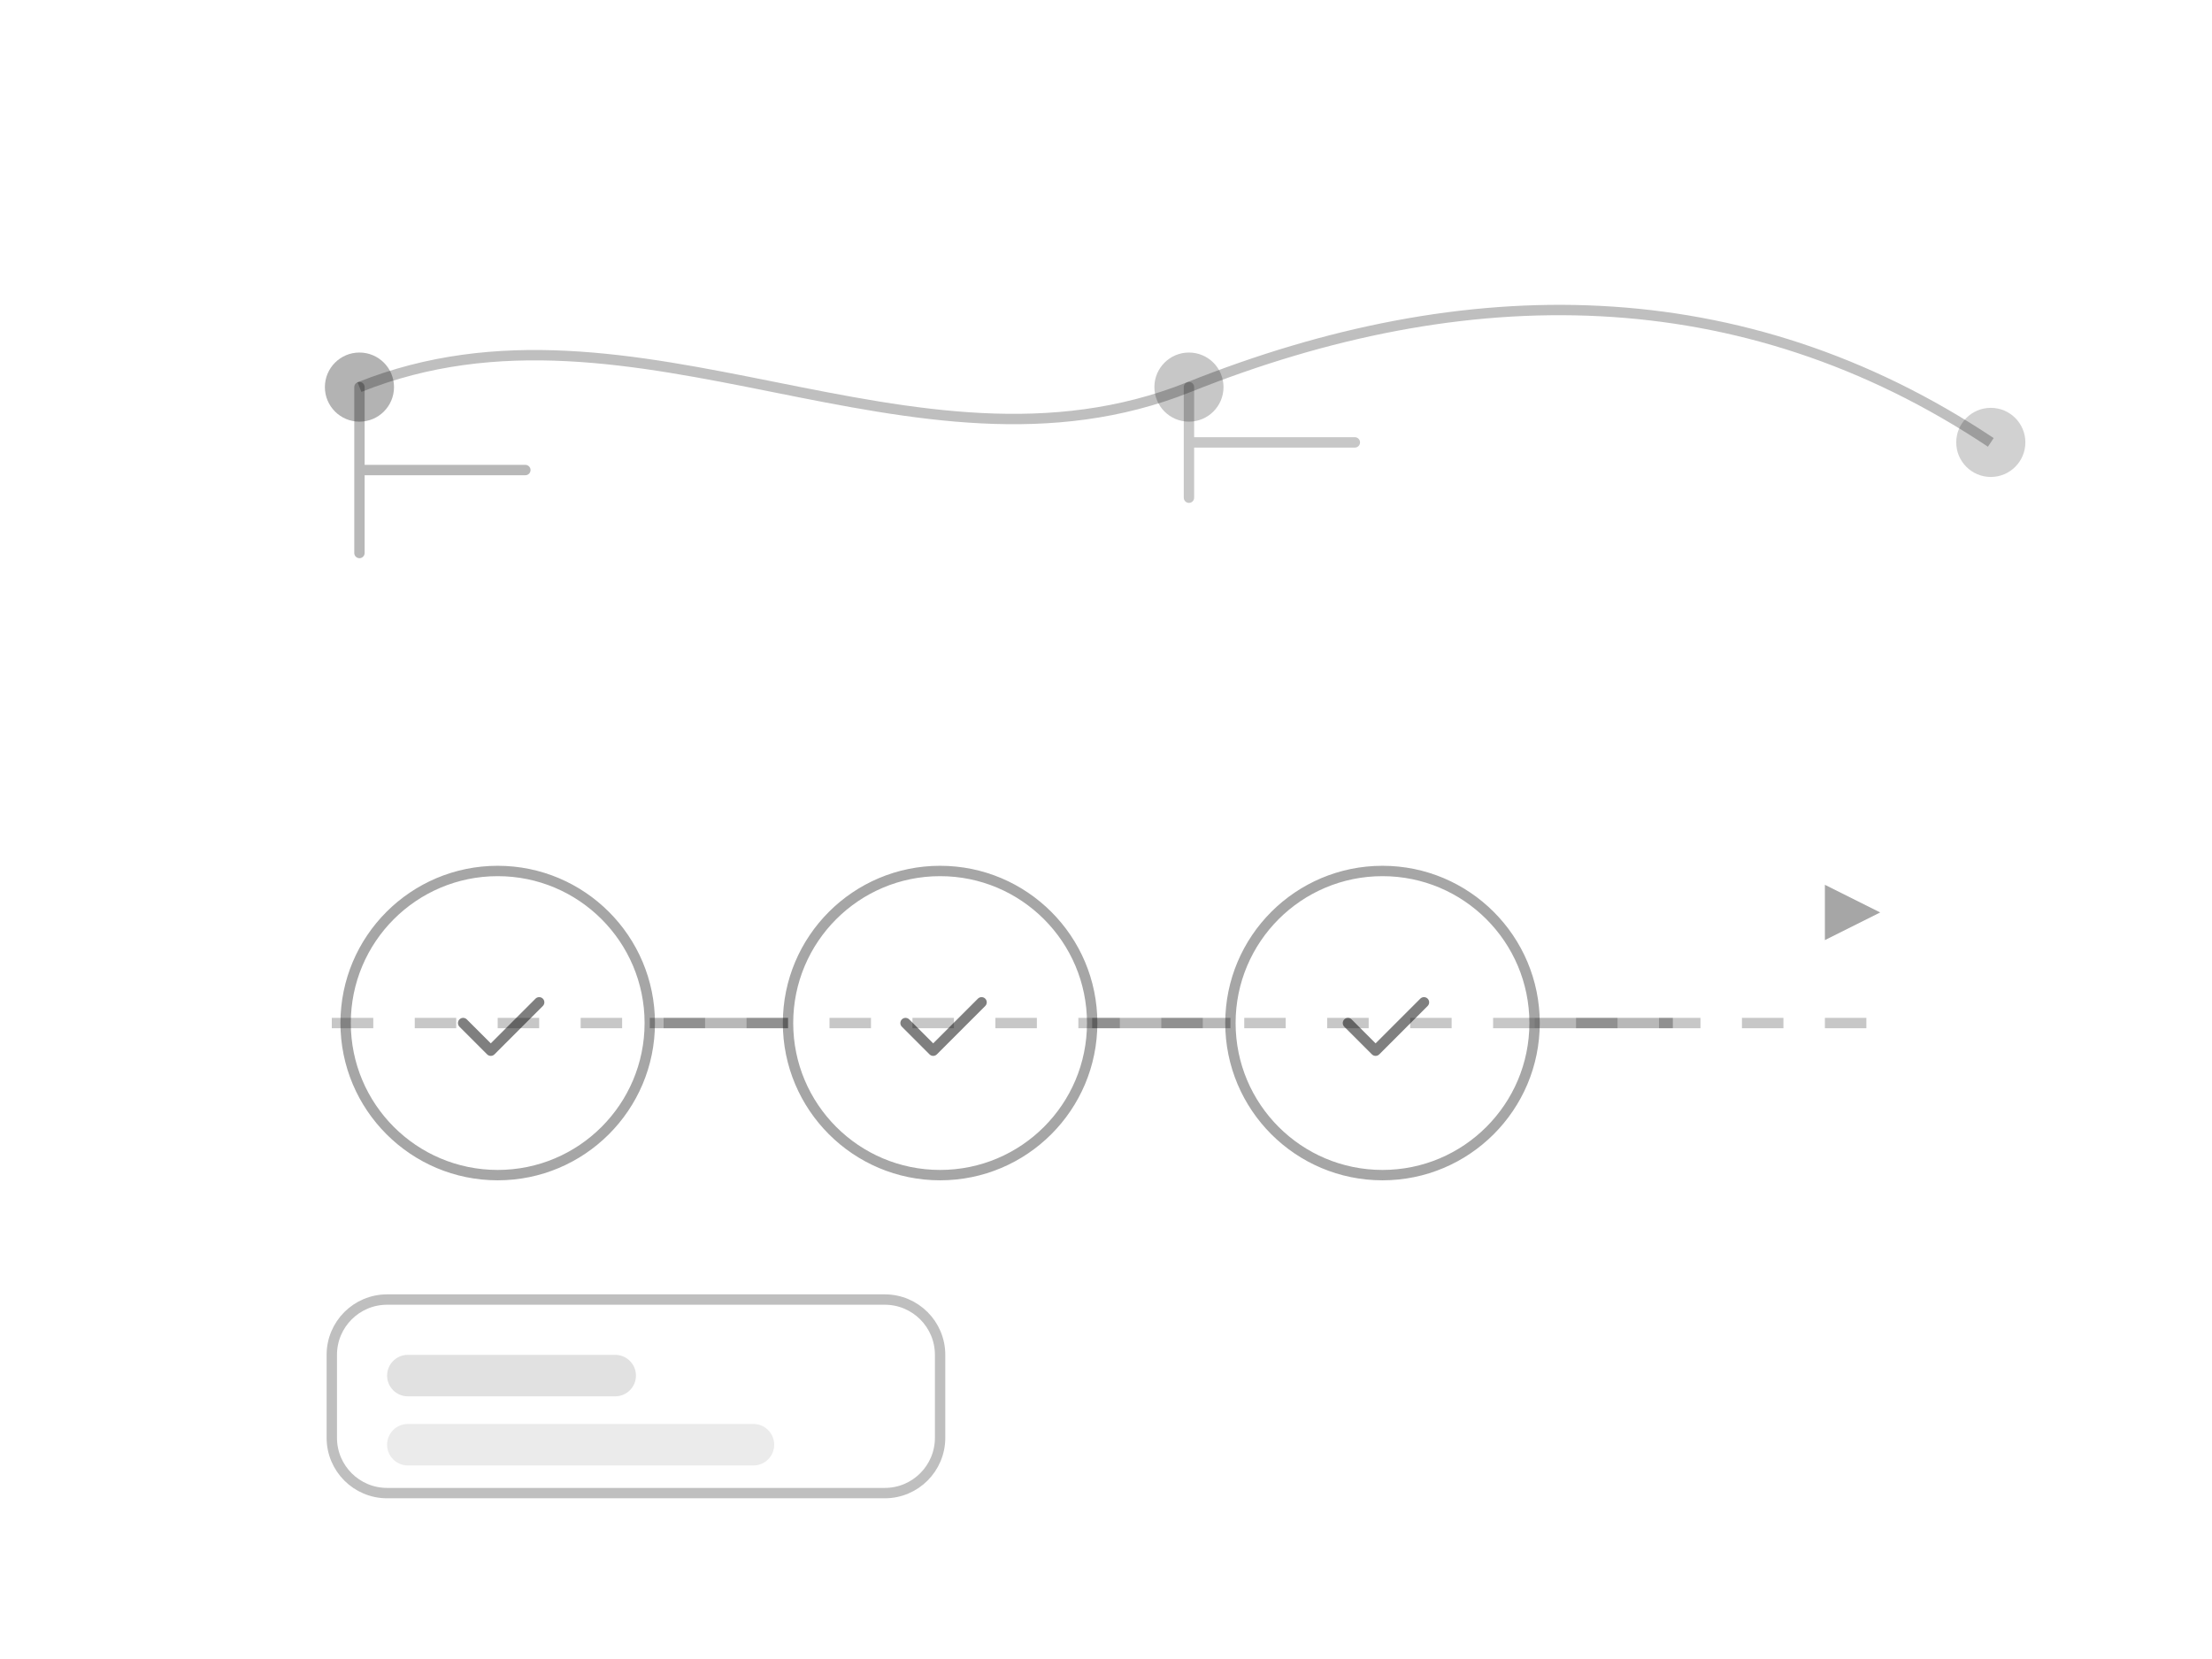
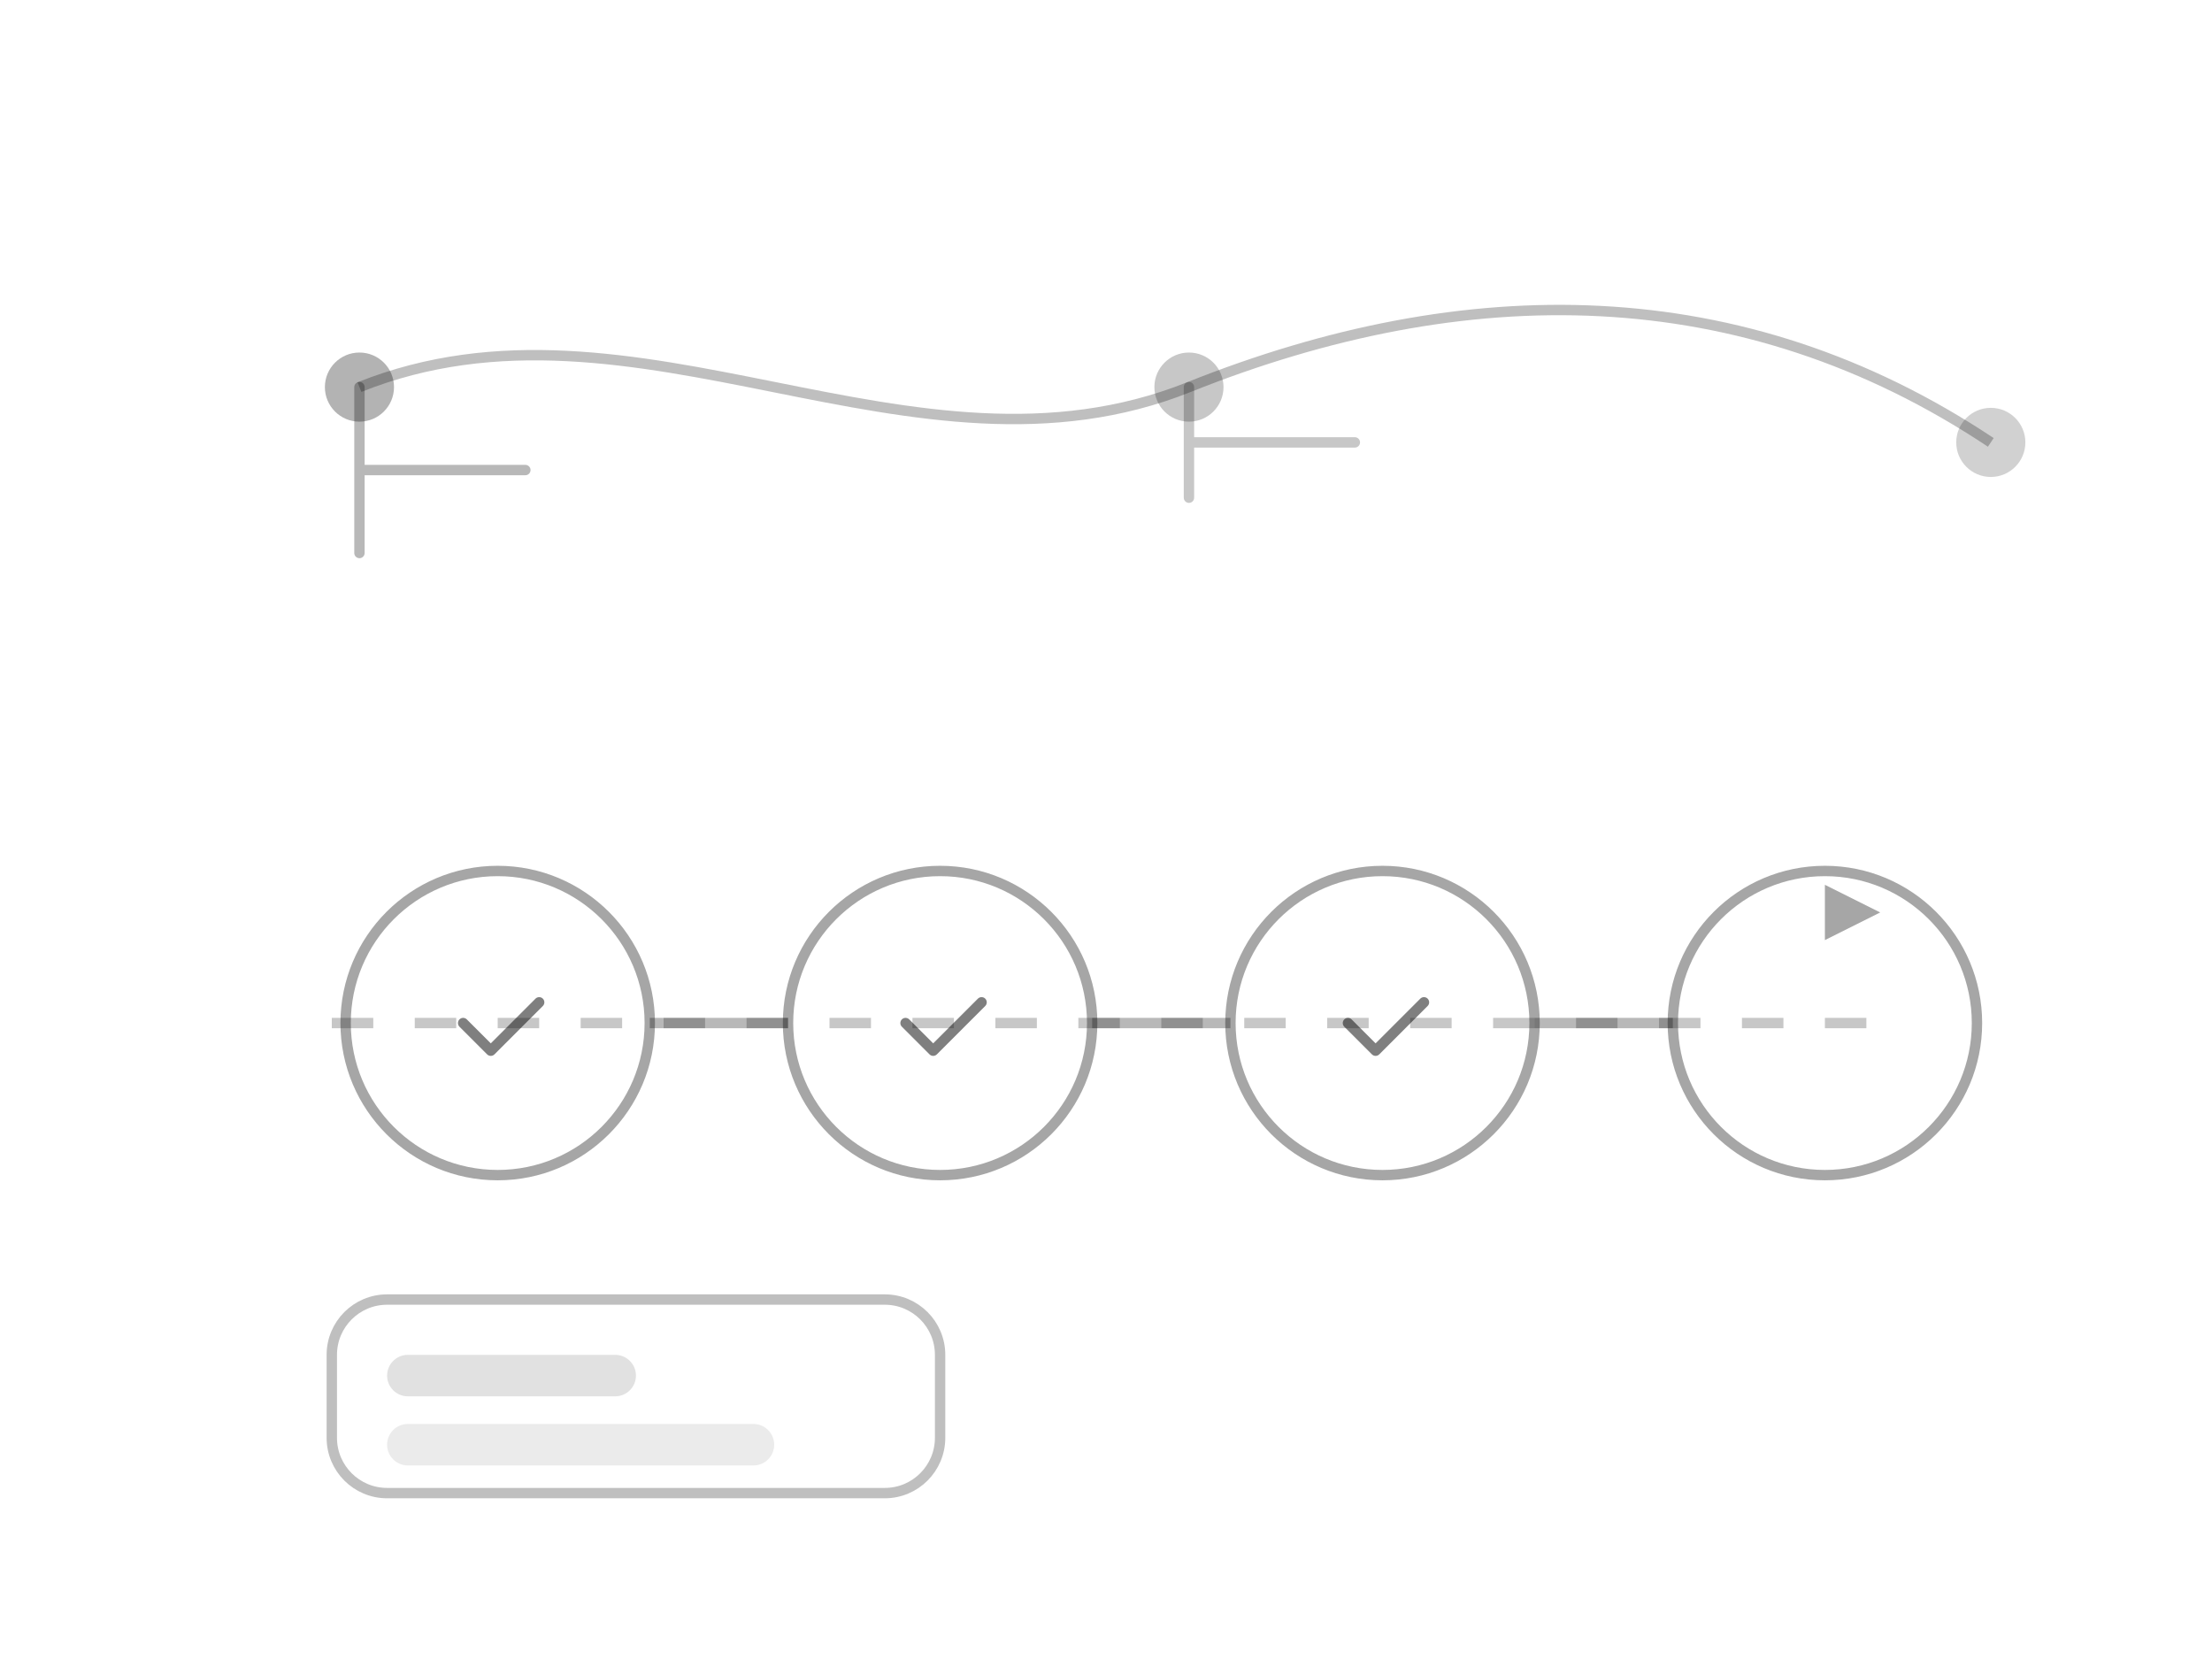
<svg xmlns="http://www.w3.org/2000/svg" viewBox="0 0 320 240" fill="none" aria-hidden="true">
-   <circle cx="260" cy="176" r="68" fill="url(#skill-art-radial-delivery)" />
  <path d="M48 148 H272" stroke="currentColor" stroke-width="1.5" opacity="0.22" stroke-dasharray="6 6" />
-   <circle cx="72" cy="148" r="22" stroke="currentColor" stroke-width="1.5" opacity="0.35" />
+   <circle cx="72" cy="148" r="22" stroke="currentColor" stroke-width="1.5" opacity="0.35">
+     <animate attributeName="stroke" values="currentColor;url(#skill-art-glow-delivery);currentColor;currentColor;currentColor;currentColor" keyTimes="0;0.1;0.2;0.3;0.8;1" dur="5.5s" repeatCount="indefinite" />
+     <animate attributeName="stroke-opacity" values="0.35;1;0.35;0.35;0.35;0.35" keyTimes="0;0.1;0.2;0.3;0.8;1" dur="5.5s" repeatCount="indefinite" />
+   </circle>
  <path d="M67 148 L71 152 L78 145" stroke="currentColor" stroke-width="1.5" opacity="0.5" stroke-linecap="round" stroke-linejoin="round" />
-   <circle cx="136" cy="148" r="22" stroke="currentColor" stroke-width="1.5" opacity="0.35" />
+   <path d="M94 148 H114" stroke="currentColor" stroke-width="1.5" opacity="0.28" stroke-dasharray="20" pathLength="20">
+     <animate attributeName="stroke" values="currentColor;currentColor;url(#skill-art-glow-delivery);currentColor;currentColor;currentColor" keyTimes="0;0.15;0.25;0.35;0.8;1" dur="5.5s" repeatCount="indefinite" />
+     <animate attributeName="stroke-opacity" values="0.28;0.28;1;0.28;0.28;0.28" keyTimes="0;0.15;0.25;0.35;0.8;1" dur="5.5s" repeatCount="indefinite" />
+     <animate attributeName="stroke-dashoffset" values="20;0;20" keyTimes="0;0.3;1" dur="5.5s" repeatCount="indefinite" />
+   </path>
+   <circle cx="136" cy="148" r="22" stroke="currentColor" stroke-width="1.5" opacity="0.35">
+     <animate attributeName="stroke" values="currentColor;currentColor;url(#skill-art-glow-delivery);currentColor;currentColor;currentColor" keyTimes="0;0.25;0.35;0.45;0.8;1" dur="5.5s" repeatCount="indefinite" />
+     <animate attributeName="stroke-opacity" values="0.35;0.35;1;0.35;0.35;0.35" keyTimes="0;0.25;0.35;0.45;0.8;1" dur="5.5s" repeatCount="indefinite" />
+   </circle>
  <path d="M131 148 L135 152 L142 145" stroke="currentColor" stroke-width="1.5" opacity="0.5" stroke-linecap="round" stroke-linejoin="round" />
-   <circle cx="200" cy="148" r="22" stroke="currentColor" stroke-width="1.5" opacity="0.35" />
+   <path d="M158 148 H178" stroke="currentColor" stroke-width="1.5" opacity="0.28" stroke-dasharray="20" pathLength="20">
+     <animate attributeName="stroke" values="currentColor;currentColor;currentColor;url(#skill-art-glow-delivery);currentColor;currentColor" keyTimes="0;0.35;0.45;0.55;0.8;1" dur="5.5s" repeatCount="indefinite" />
+     <animate attributeName="stroke-opacity" values="0.28;0.28;0.28;1;0.28;0.28" keyTimes="0;0.35;0.45;0.55;0.8;1" dur="5.5s" repeatCount="indefinite" />
+     <animate attributeName="stroke-dashoffset" values="20;0;20" keyTimes="0;0.5;1" dur="5.5s" repeatCount="indefinite" />
+   </path>
+   <circle cx="200" cy="148" r="22" stroke="currentColor" stroke-width="1.5" opacity="0.35">
+     <animate attributeName="stroke" values="currentColor;currentColor;currentColor;url(#skill-art-glow-delivery);currentColor;currentColor" keyTimes="0;0.45;0.55;0.65;0.8;1" dur="5.5s" repeatCount="indefinite" />
+     <animate attributeName="stroke-opacity" values="0.35;0.35;0.35;1;0.35;0.35" keyTimes="0;0.45;0.55;0.65;0.8;1" dur="5.5s" repeatCount="indefinite" />
+   </circle>
  <path d="M195 148 L199 152 L206 145" stroke="currentColor" stroke-width="1.5" opacity="0.5" stroke-linecap="round" stroke-linejoin="round" />
-   <circle cx="264" cy="148" r="22" stroke="url(#skill-art-glow-delivery)" stroke-width="1.5" opacity="1" />
-   <path d="M264 136 L264 128 L272 132 Z" fill="currentColor" opacity="0.35" />
-   <path d="M94 148 H114 M158 148 H178 M222 148 H242" stroke="currentColor" stroke-width="1.5" opacity="0.28" />
+   <path d="M222 148 H242" stroke="currentColor" stroke-width="1.5" opacity="0.28" stroke-dasharray="20" pathLength="20">
+     <animate attributeName="stroke" values="currentColor;currentColor;currentColor;currentColor;url(#skill-art-glow-delivery);currentColor" keyTimes="0;0.55;0.65;0.75;0.85;1" dur="5.5s" repeatCount="indefinite" />
+     <animate attributeName="stroke-opacity" values="0.28;0.28;0.28;0.28;1;0.28" keyTimes="0;0.55;0.65;0.75;0.85;1" dur="5.5s" repeatCount="indefinite" />
+     <animate attributeName="stroke-dashoffset" values="20;0;20" keyTimes="0;0.7;1" dur="5.5s" repeatCount="indefinite" />
+   </path>
+   <circle cx="264" cy="148" r="22" stroke="currentColor" stroke-width="1.5" opacity="0.35">
+     <animate attributeName="stroke" values="currentColor;currentColor;currentColor;currentColor;currentColor;url(#skill-art-glow-delivery);currentColor" keyTimes="0;0.65;0.75;0.85;0.9;1;1" dur="5.5s" repeatCount="indefinite" />
+     <animate attributeName="stroke-opacity" values="0.35;0.35;0.35;0.35;0.35;1;0.35" keyTimes="0;0.65;0.75;0.85;0.9;1;1" dur="5.5s" repeatCount="indefinite" />
+   </circle>
+   <path d="M264 136 L264 128 L272 132 Z" fill="currentColor" opacity="0.35">
+     <animate attributeName="opacity" values="0.35;0.35;0.35;0.35;0.35;0.7;0.35" keyTimes="0;0.65;0.75;0.85;0.9;1;1" dur="5.5s" repeatCount="indefinite" />
+   </path>
  <path d="M52 56 C92 40 132 72 172 56 S252 40 288 64" stroke="currentColor" stroke-width="1.5" opacity="0.25" />
  <circle cx="52" cy="56" r="5" fill="currentColor" opacity="0.3" />
  <circle cx="172" cy="56" r="5" fill="currentColor" opacity="0.22" />
  <circle cx="288" cy="64" r="5" fill="currentColor" opacity="0.18" />
  <path d="M52 56 V80 M52 68 H76" stroke="currentColor" stroke-width="1.5" opacity="0.28" stroke-linecap="round" />
  <path d="M172 56 V72 M172 64 H196" stroke="currentColor" stroke-width="1.5" opacity="0.22" stroke-linecap="round" />
  <rect x="48" y="188" width="88" height="28" rx="8" stroke="currentColor" stroke-width="1.5" opacity="0.25" />
  <rect x="56" y="196" width="36" height="6" rx="3" fill="currentColor" opacity="0.12" />
  <rect x="56" y="206" width="56" height="6" rx="3" fill="currentColor" opacity="0.08" />
</svg>
